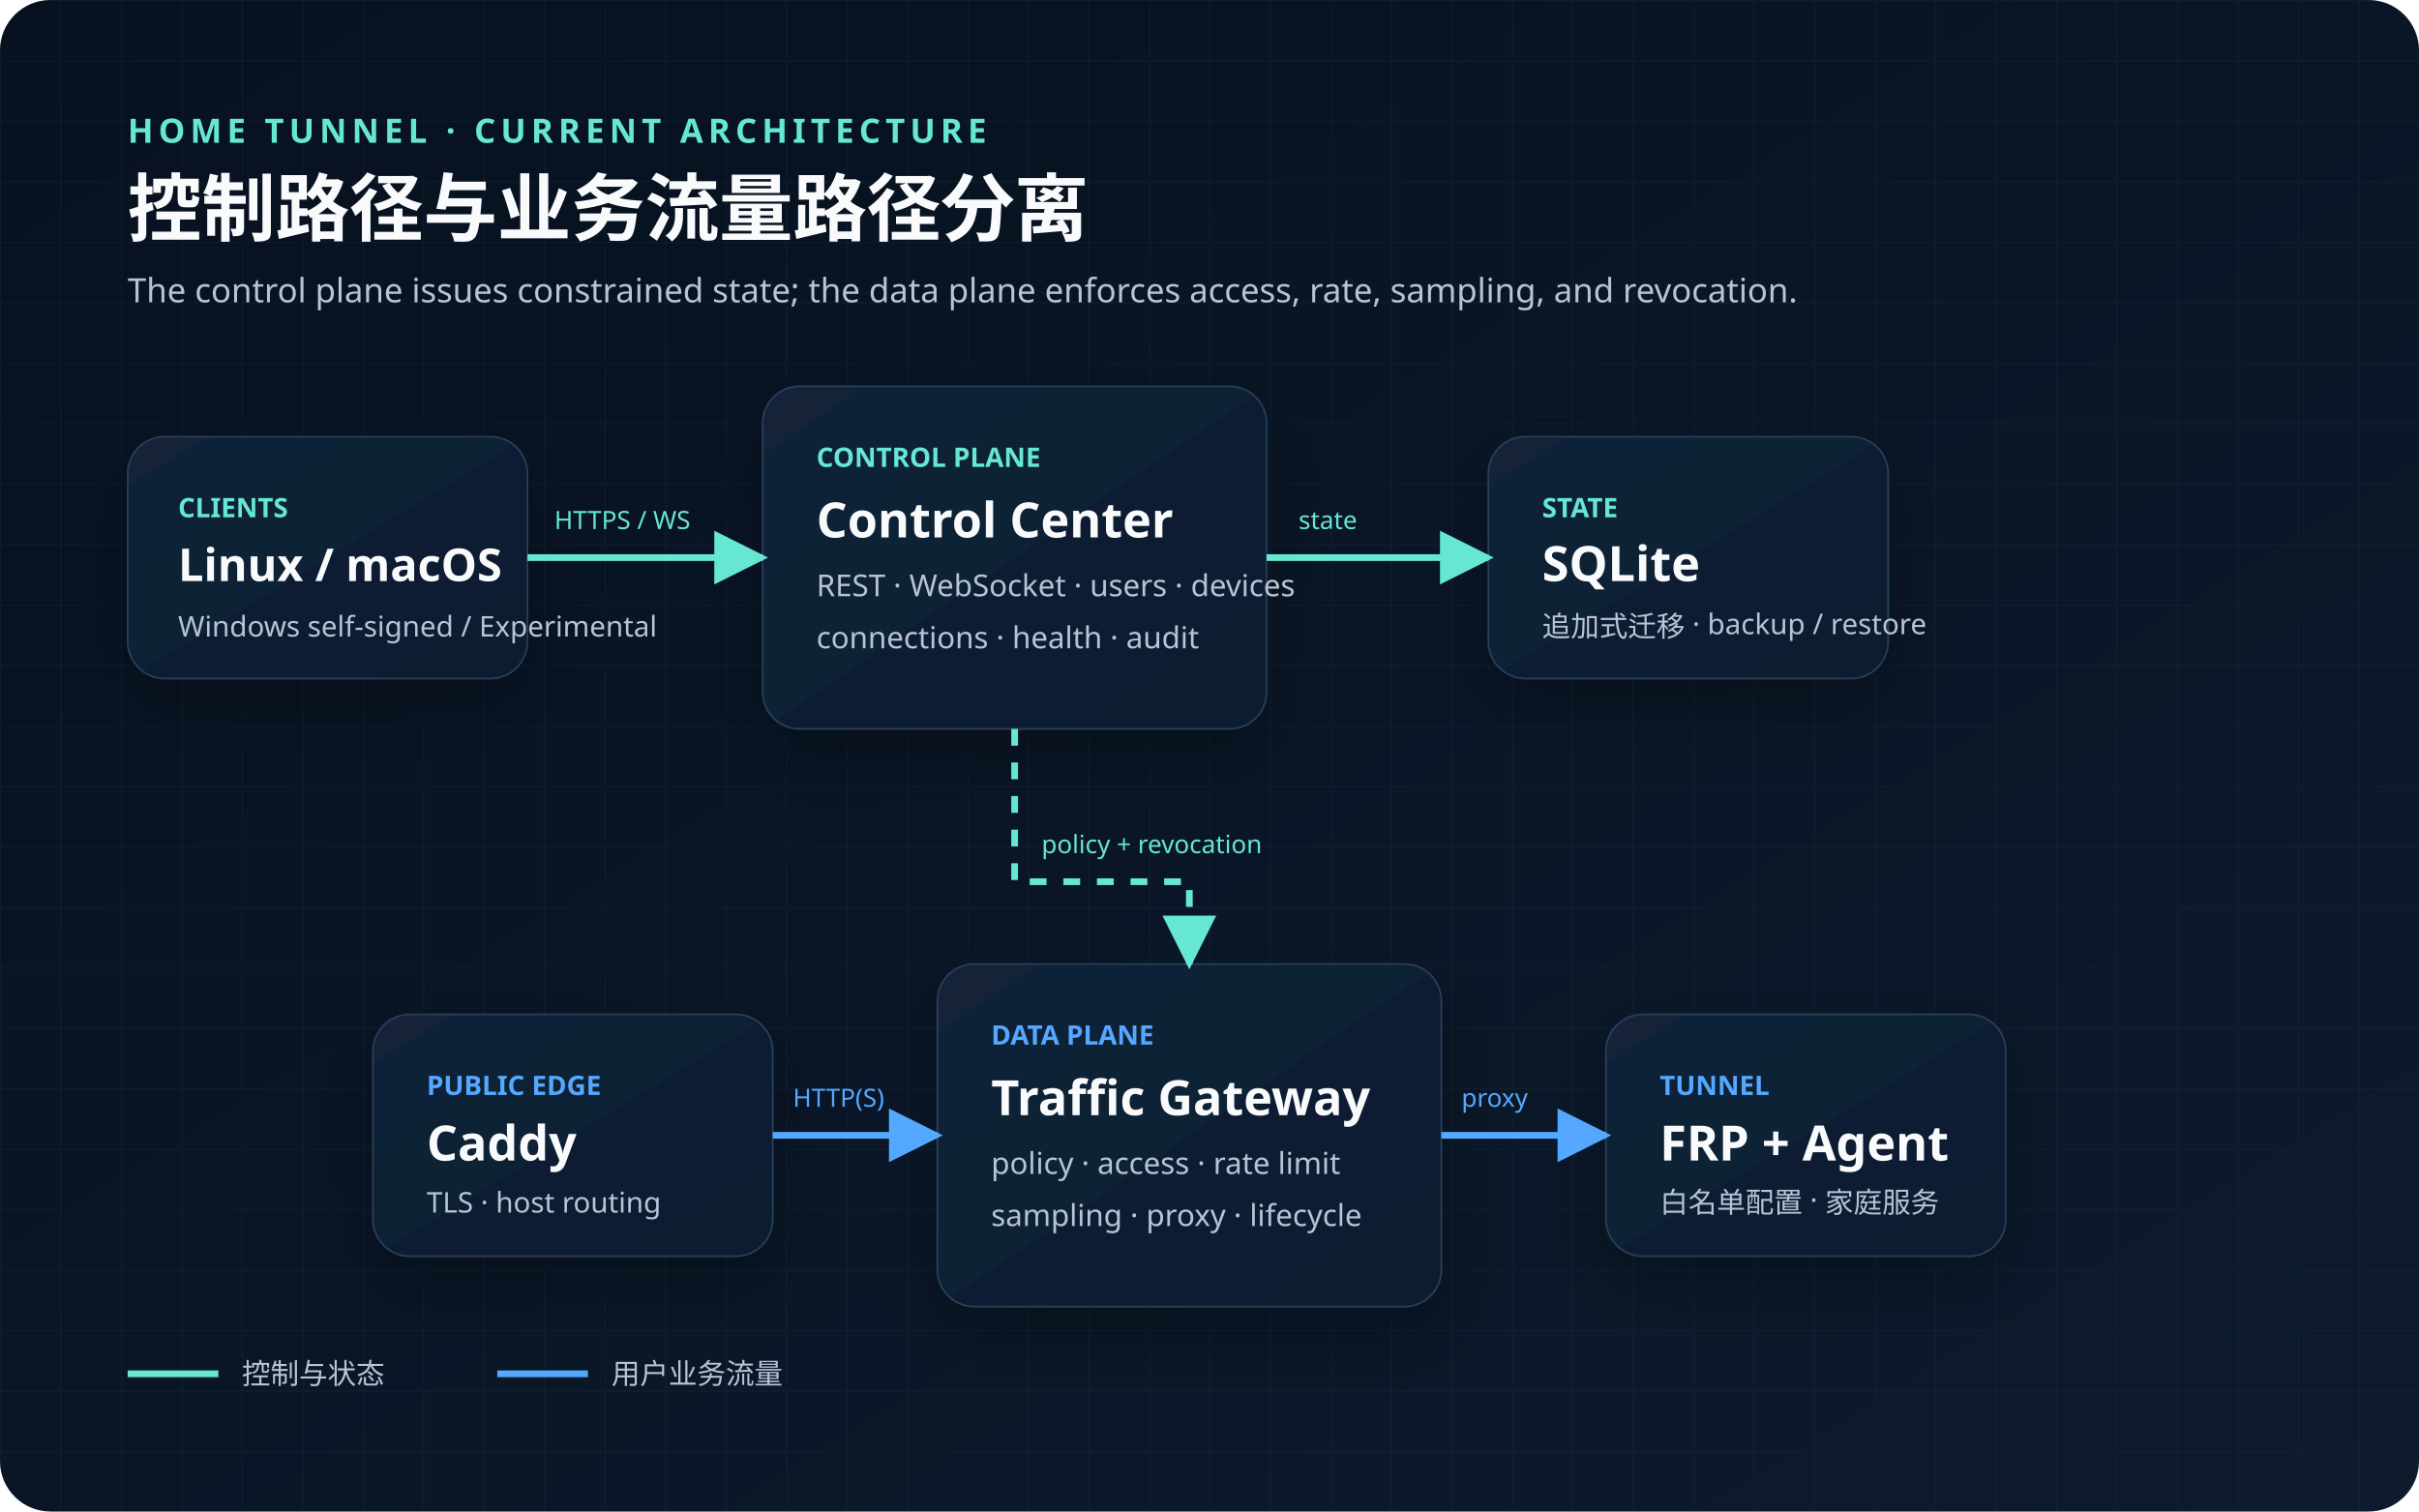
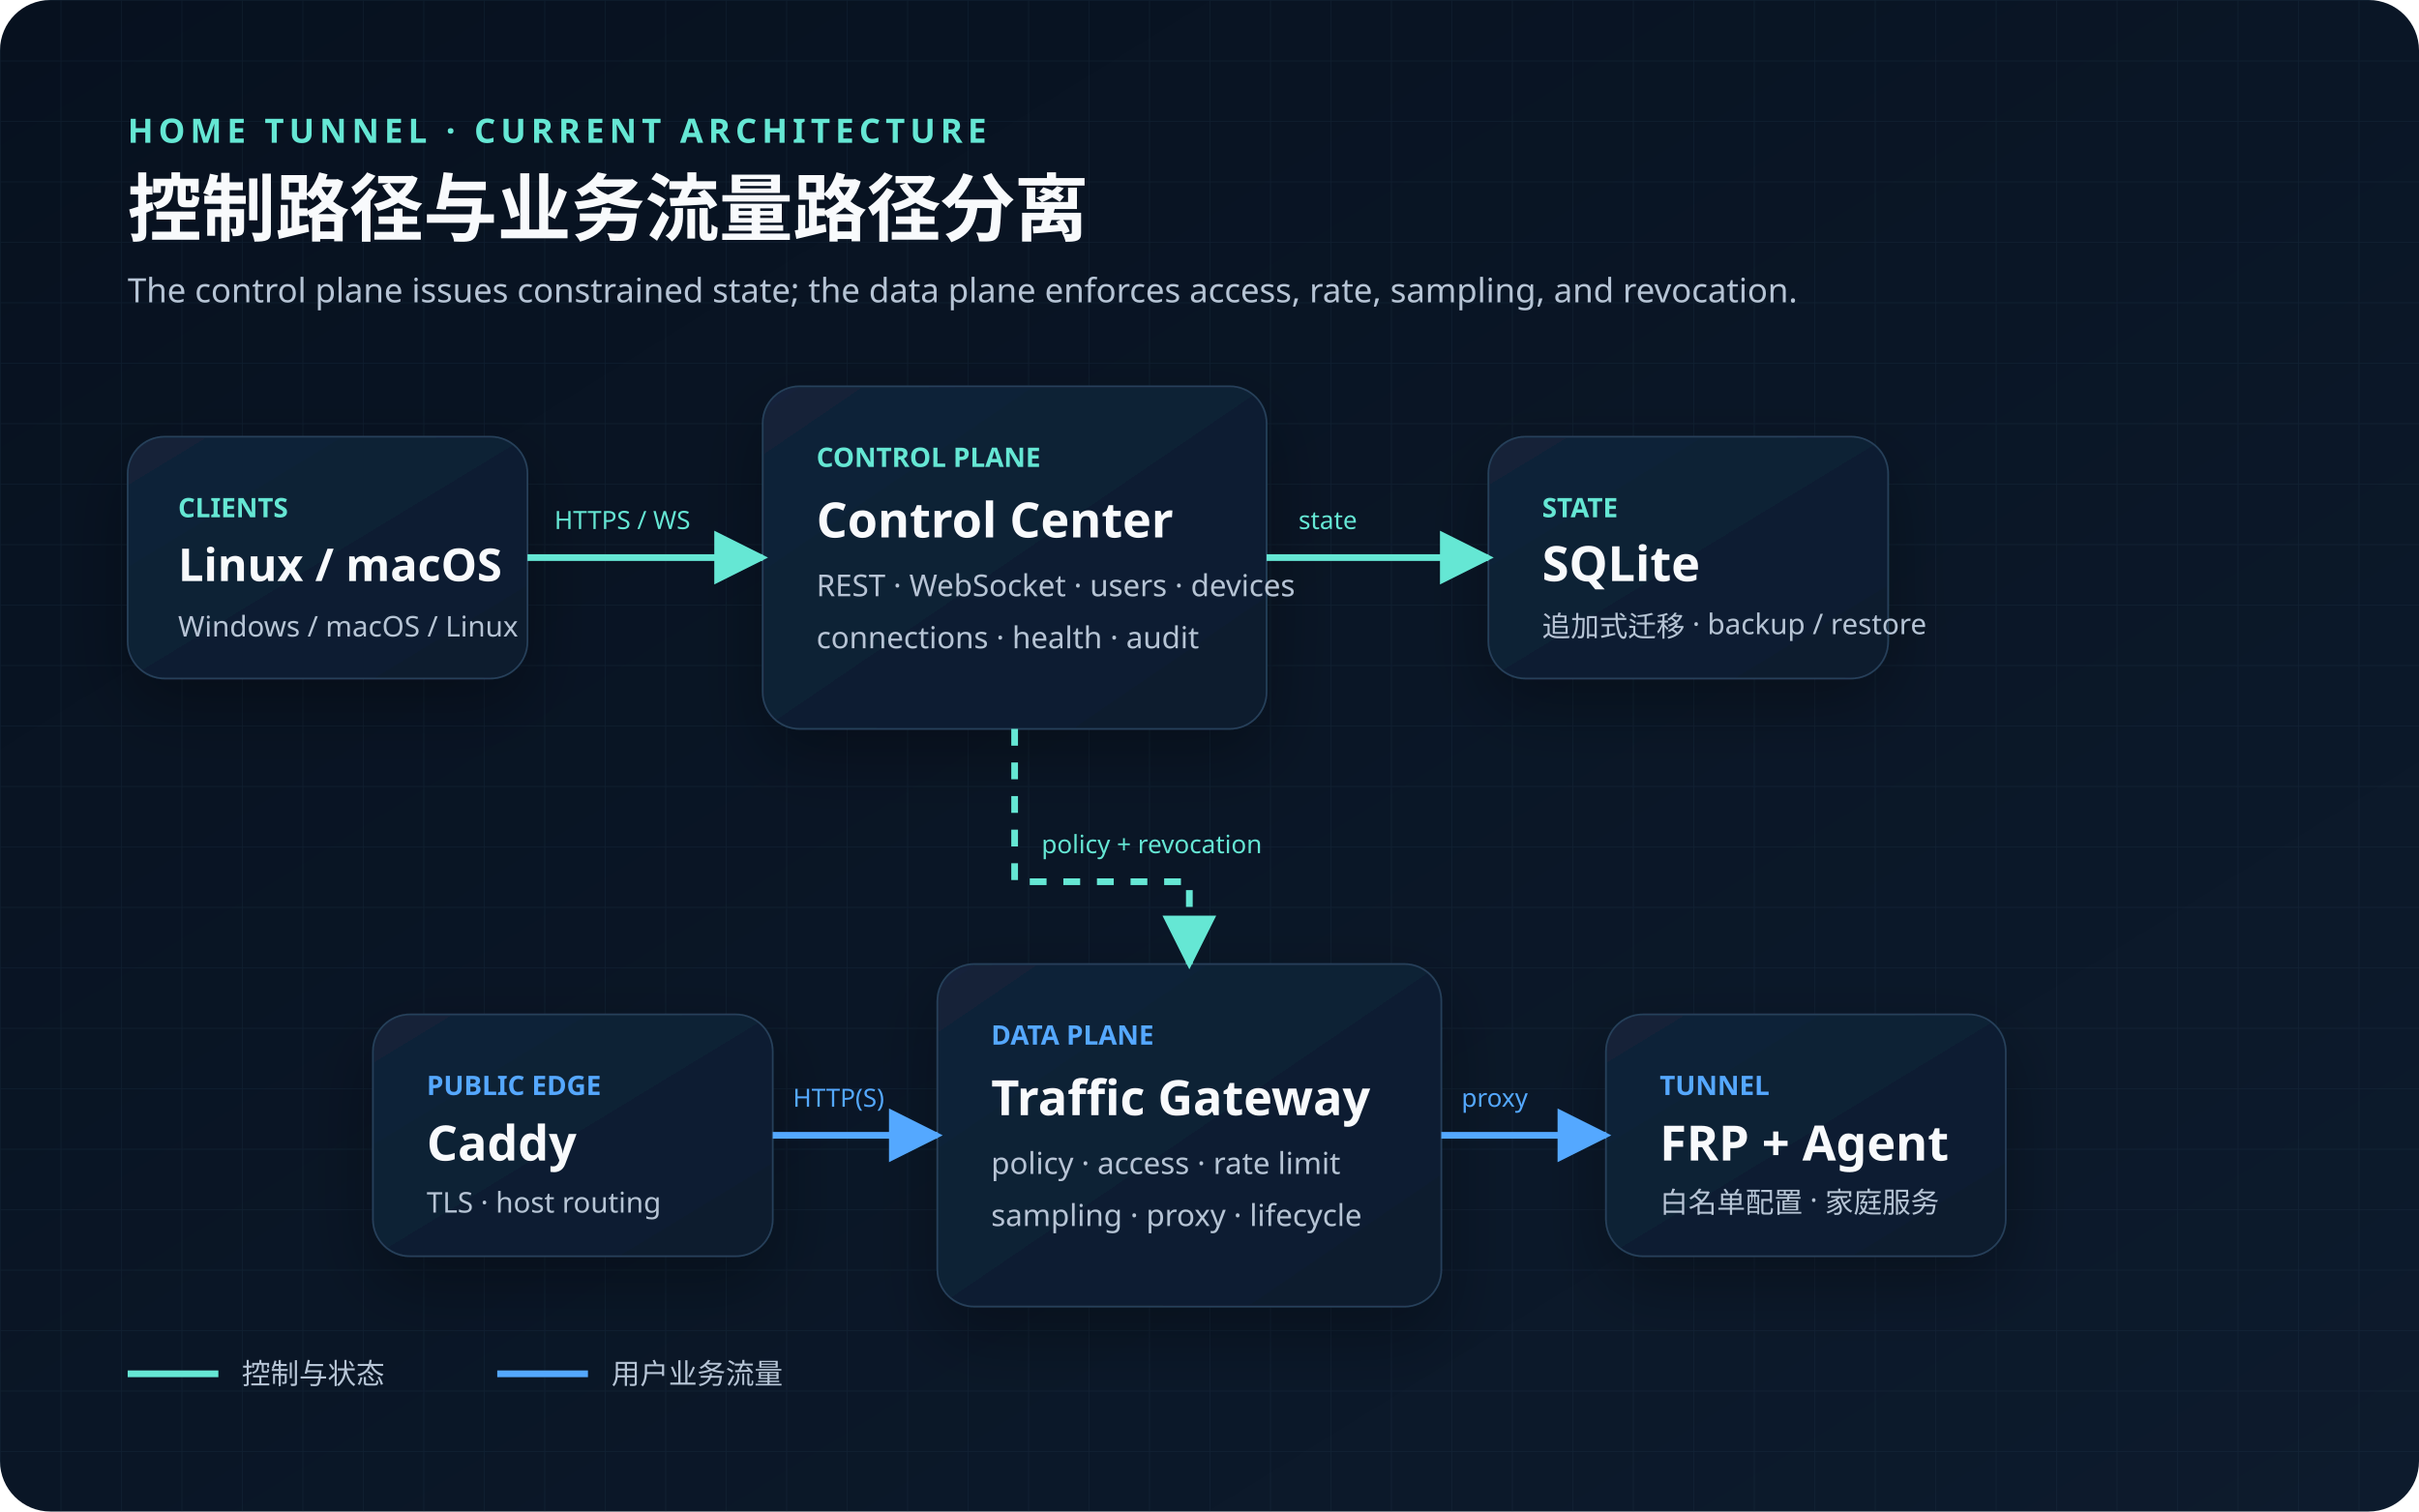
<svg xmlns="http://www.w3.org/2000/svg" width="1440" height="900" viewBox="0 0 1440 900" role="img" aria-labelledby="title desc">
  <defs>
    <linearGradient id="bg" x1="0" y1="0" x2="1" y2="1">
      <stop offset="0" stop-color="#07111f" />
      <stop offset="1" stop-color="#0d1b2d" />
    </linearGradient>
    <linearGradient id="card" x1="0" y1="0" x2="1" y2="1">
      <stop offset="0" stop-color="#12243a" />
      <stop offset="1" stop-color="#0d1b2d" />
    </linearGradient>
    <filter id="shadow" x="-20%" y="-20%" width="140%" height="140%">
      <feDropShadow dx="0" dy="16" stdDeviation="20" flood-color="#000" flood-opacity=".3" />
    </filter>
    <marker id="arrow-cyan" viewBox="0 0 10 10" refX="9" refY="5" markerWidth="8" markerHeight="8" orient="auto-start-reverse">
      <path d="M0 0 10 5 0 10z" fill="#65e7d4" />
    </marker>
    <marker id="arrow-blue" viewBox="0 0 10 10" refX="9" refY="5" markerWidth="8" markerHeight="8" orient="auto-start-reverse">
      <path d="M0 0 10 5 0 10z" fill="#54a8ff" />
    </marker>
    <pattern id="grid" width="36" height="36" patternUnits="userSpaceOnUse">
      <path d="M36 0H0V36" fill="none" stroke="#28405a" stroke-opacity=".22" />
    </pattern>
  </defs>
  <rect width="1440" height="900" rx="30" fill="url(#bg)" />
  <rect width="1440" height="900" rx="30" fill="url(#grid)" />
  <text x="76" y="85" fill="#65e7d4" font-family="Segoe UI, PingFang SC, sans-serif" font-size="20" font-weight="700" letter-spacing="3">HOME TUNNEL · CURRENT ARCHITECTURE</text>
  <text x="76" y="140" fill="#f8fafc" font-family="Segoe UI, PingFang SC, sans-serif" font-size="44" font-weight="800">控制路径与业务流量路径分离</text>
  <text x="76" y="180" fill="#b6c4d5" font-family="Segoe UI, PingFang SC, sans-serif" font-size="20">The control plane issues constrained state; the data plane enforces access, rate, sampling, and revocation.</text>
  <g filter="url(#shadow)">
    <rect x="76" y="260" width="238" height="144" rx="22" fill="url(#card)" stroke="#28405a" />
    <text x="106" y="308" fill="#65e7d4" font-family="Segoe UI, sans-serif" font-size="16" font-weight="700">CLIENTS</text>
    <text x="106" y="346" fill="#f8fafc" font-family="Segoe UI, PingFang SC, sans-serif" font-size="27" font-weight="750">Linux / macOS</text>
-     <text x="106" y="379" fill="#b6c4d5" font-family="Segoe UI, PingFang SC, sans-serif" font-size="17">Windows self-signed / Experimental</text>
+     <text x="106" y="379" fill="#b6c4d5" font-family="Segoe UI, PingFang SC, sans-serif" font-size="17">Windows / macOS / Linux</text>
    <rect x="454" y="230" width="300" height="204" rx="22" fill="url(#card)" stroke="#28405a" />
    <text x="486" y="278" fill="#65e7d4" font-family="Segoe UI, sans-serif" font-size="16" font-weight="700">CONTROL PLANE</text>
    <text x="486" y="320" fill="#f8fafc" font-family="Segoe UI, PingFang SC, sans-serif" font-size="29" font-weight="750">Control Center</text>
    <text x="486" y="355" fill="#b6c4d5" font-family="Segoe UI, PingFang SC, sans-serif" font-size="18">REST · WebSocket · users · devices</text>
    <text x="486" y="386" fill="#b6c4d5" font-family="Segoe UI, PingFang SC, sans-serif" font-size="18">connections · health · audit</text>
    <rect x="886" y="260" width="238" height="144" rx="22" fill="url(#card)" stroke="#28405a" />
    <text x="918" y="308" fill="#65e7d4" font-family="Segoe UI, sans-serif" font-size="16" font-weight="700">STATE</text>
    <text x="918" y="346" fill="#f8fafc" font-family="Segoe UI, sans-serif" font-size="29" font-weight="750">SQLite</text>
    <text x="918" y="379" fill="#b6c4d5" font-family="Segoe UI, PingFang SC, sans-serif" font-size="17">追加式迁移 · backup / restore</text>
    <rect x="222" y="604" width="238" height="144" rx="22" fill="url(#card)" stroke="#28405a" />
    <text x="254" y="652" fill="#54a8ff" font-family="Segoe UI, sans-serif" font-size="16" font-weight="700">PUBLIC EDGE</text>
    <text x="254" y="691" fill="#f8fafc" font-family="Segoe UI, sans-serif" font-size="29" font-weight="750">Caddy</text>
    <text x="254" y="722" fill="#b6c4d5" font-family="Segoe UI, PingFang SC, sans-serif" font-size="17">TLS · host routing</text>
    <rect x="558" y="574" width="300" height="204" rx="22" fill="url(#card)" stroke="#28405a" />
    <text x="590" y="622" fill="#54a8ff" font-family="Segoe UI, sans-serif" font-size="16" font-weight="700">DATA PLANE</text>
    <text x="590" y="664" fill="#f8fafc" font-family="Segoe UI, PingFang SC, sans-serif" font-size="29" font-weight="750">Traffic Gateway</text>
    <text x="590" y="699" fill="#b6c4d5" font-family="Segoe UI, PingFang SC, sans-serif" font-size="18">policy · access · rate limit</text>
    <text x="590" y="730" fill="#b6c4d5" font-family="Segoe UI, PingFang SC, sans-serif" font-size="18">sampling · proxy · lifecycle</text>
    <rect x="956" y="604" width="238" height="144" rx="22" fill="url(#card)" stroke="#28405a" />
    <text x="988" y="652" fill="#54a8ff" font-family="Segoe UI, sans-serif" font-size="16" font-weight="700">TUNNEL</text>
    <text x="988" y="691" fill="#f8fafc" font-family="Segoe UI, sans-serif" font-size="29" font-weight="750">FRP + Agent</text>
    <text x="988" y="722" fill="#b6c4d5" font-family="Segoe UI, PingFang SC, sans-serif" font-size="17">白名单配置 · 家庭服务</text>
  </g>
  <path d="M314 332H454" fill="none" stroke="#65e7d4" stroke-width="4" marker-end="url(#arrow-cyan)" />
  <path d="M754 332H886" fill="none" stroke="#65e7d4" stroke-width="4" marker-end="url(#arrow-cyan)" />
  <path d="M604 434V525H708V574" fill="none" stroke="#65e7d4" stroke-width="4" stroke-dasharray="10 10" marker-end="url(#arrow-cyan)" />
  <path d="M460 676H558" fill="none" stroke="#54a8ff" stroke-width="4" marker-end="url(#arrow-blue)" />
  <path d="M858 676H956" fill="none" stroke="#54a8ff" stroke-width="4" marker-end="url(#arrow-blue)" />
  <text x="330" y="315" fill="#65e7d4" font-family="Segoe UI, sans-serif" font-size="15">HTTPS / WS</text>
  <text x="773" y="315" fill="#65e7d4" font-family="Segoe UI, sans-serif" font-size="15">state</text>
  <text x="620" y="508" fill="#65e7d4" font-family="Segoe UI, sans-serif" font-size="15">policy + revocation</text>
  <text x="472" y="659" fill="#54a8ff" font-family="Segoe UI, sans-serif" font-size="15">HTTP(S)</text>
  <text x="870" y="659" fill="#54a8ff" font-family="Segoe UI, sans-serif" font-size="15">proxy</text>
  <g transform="translate(76 818)">
    <line x1="0" y1="0" x2="54" y2="0" stroke="#65e7d4" stroke-width="4" />
    <text x="68" y="6" fill="#b6c4d5" font-family="Segoe UI, PingFang SC, sans-serif" font-size="17">控制与状态</text>
    <line x1="220" y1="0" x2="274" y2="0" stroke="#54a8ff" stroke-width="4" />
    <text x="288" y="6" fill="#b6c4d5" font-family="Segoe UI, PingFang SC, sans-serif" font-size="17">用户业务流量</text>
  </g>
</svg>
